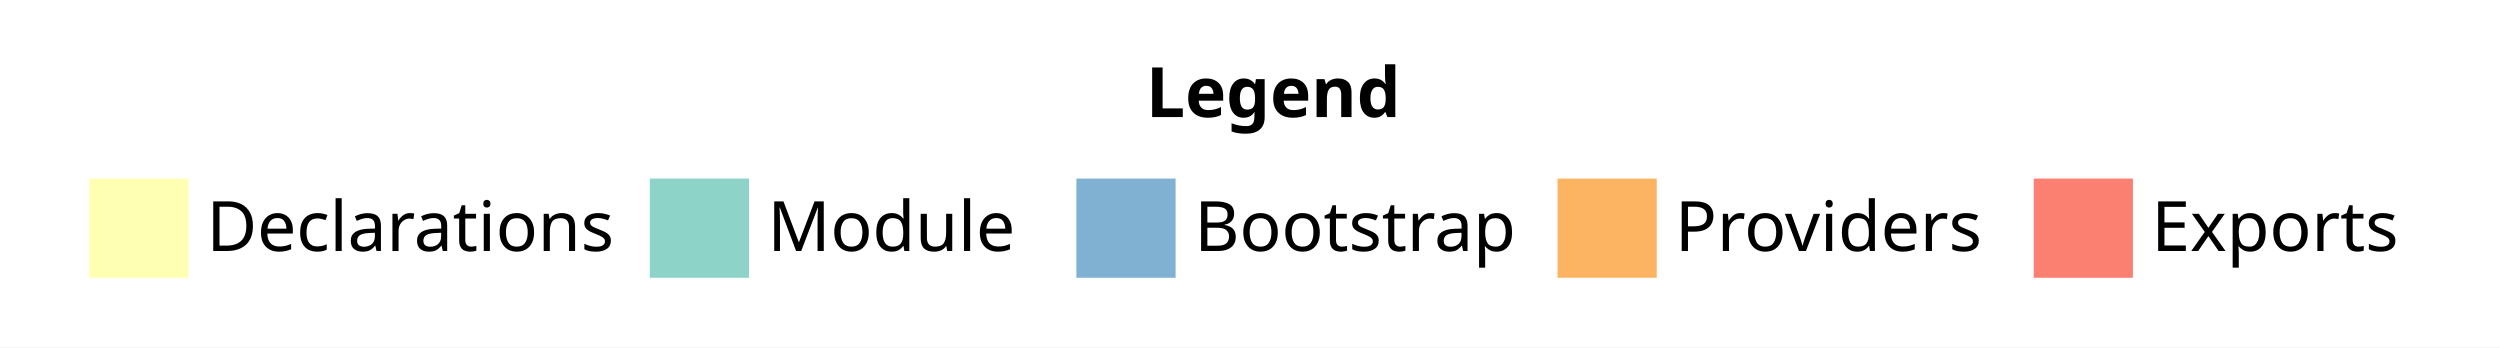
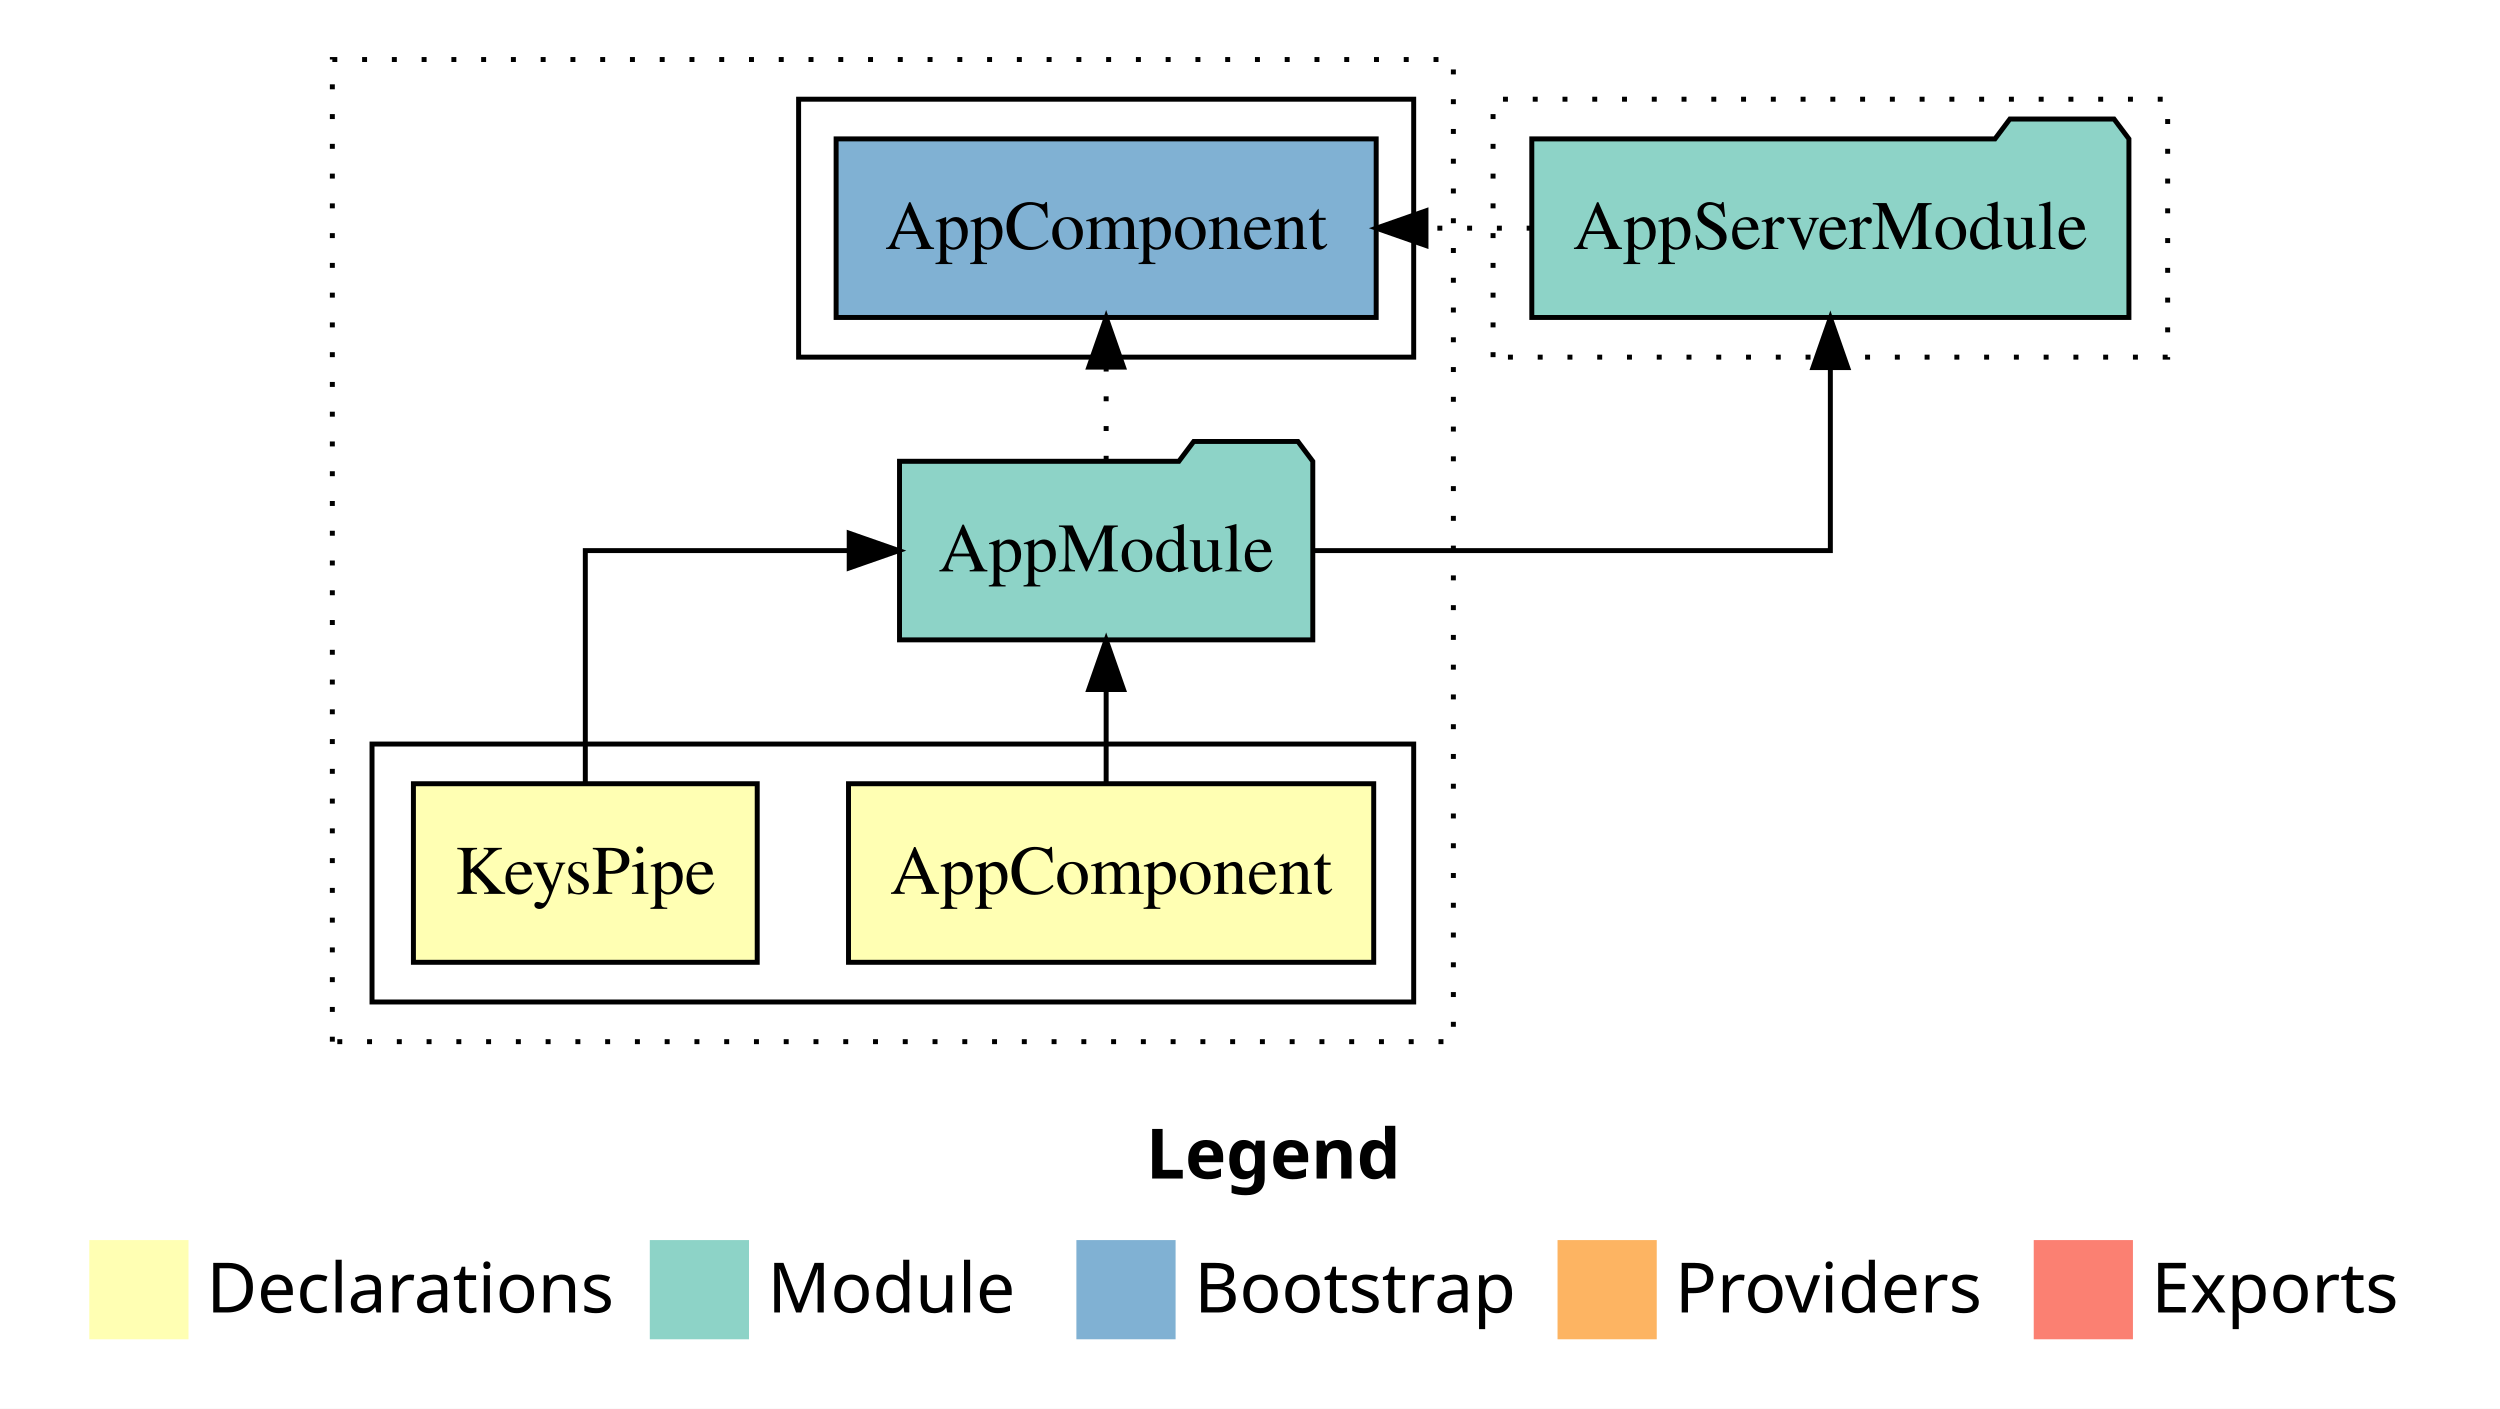
- <svg xmlns="http://www.w3.org/2000/svg" width="504pt" height="70pt" viewBox="0.00 0.00 504.00 70.00">
-   <g id="graph0" class="graph" transform="scale(1 1) rotate(0) translate(4 66)">
-     <polygon fill="#ffffff" stroke="transparent" points="-4,4 -4,-66 500,-66 500,4 -4,4" />
+ <svg xmlns="http://www.w3.org/2000/svg" width="504pt" height="284pt" viewBox="0.00 0.00 504.00 284.00">
+   <g id="graph0" class="graph" transform="scale(1 1) rotate(0) translate(4 280)">
+     <polygon fill="#ffffff" stroke="transparent" points="-4,4 -4,-280 500,-280 500,4 -4,4" />
    <text text-anchor="start" x="227.009" y="-42.4" font-family="sans-serif" font-weight="bold" font-size="14.00" fill="#000000">Legend</text>
    <polygon fill="#ffffb3" stroke="transparent" points="14,-10 14,-30 34,-30 34,-10 14,-10" />
    <text text-anchor="start" x="37.629" y="-15.4" font-family="sans-serif" font-size="14.00" fill="#000000">  Declarations</text>
    <polygon fill="#8dd3c7" stroke="transparent" points="127,-10 127,-30 147,-30 147,-10 127,-10" />
    <text text-anchor="start" x="150.725" y="-15.4" font-family="sans-serif" font-size="14.00" fill="#000000">  Module</text>
    <polygon fill="#80b1d3" stroke="transparent" points="213,-10 213,-30 233,-30 233,-10 213,-10" />
    <text text-anchor="start" x="236.781" y="-15.4" font-family="sans-serif" font-size="14.00" fill="#000000">  Bootstrap</text>
    <polygon fill="#fdb462" stroke="transparent" points="310,-10 310,-30 330,-30 330,-10 310,-10" />
    <text text-anchor="start" x="333.673" y="-15.4" font-family="sans-serif" font-size="14.00" fill="#000000">  Providers</text>
    <polygon fill="#fb8072" stroke="transparent" points="406,-10 406,-30 426,-30 426,-10 406,-10" />
    <text text-anchor="start" x="429.726" y="-15.4" font-family="sans-serif" font-size="14.00" fill="#000000">  Exports</text>
+     <g id="clust1" class="cluster">
+       <polygon fill="none" stroke="#000000" stroke-dasharray="1,5" points="63,-70 63,-268 289,-268 289,-70 63,-70" />
+     </g>
+     <g id="clust2" class="cluster">
+       <polygon fill="none" stroke="#000000" points="71,-78 71,-130 281,-130 281,-78 71,-78" />
+     </g>
+     <g id="clust7" class="cluster">
+       <polygon fill="none" stroke="#000000" points="157,-208 157,-260 281,-260 281,-208 157,-208" />
+     </g>
+     <g id="clust9" class="cluster">
+       <polygon fill="none" stroke="#000000" stroke-dasharray="1,5" points="297,-208 297,-260 433,-260 433,-208 297,-208" />
+     </g>
+     <g id="node1" class="node">
+       <polygon fill="#ffffb3" stroke="#000000" points="272.94,-122 167.06,-122 167.06,-86 272.94,-86 272.94,-122" />
+       <text text-anchor="middle" x="220" y="-99.8" font-family="Times,serif" font-size="14.00" fill="#000000">AppComponent</text>
+     </g>
+     <g id="node3" class="node">
+       <polygon fill="#8dd3c7" stroke="#000000" points="260.657,-187 257.657,-191 236.657,-191 233.657,-187 177.343,-187 177.343,-151 260.657,-151 260.657,-187" />
+       <text text-anchor="middle" x="219" y="-164.8" font-family="Times,serif" font-size="14.00" fill="#000000">AppModule</text>
+     </g>
+     <g id="edge1" class="edge">
+       <path fill="none" stroke="#000000" d="M219,-122.106C219,-122.106 219,-140.991 219,-140.991" />
+       <polygon fill="#000000" stroke="#000000" points="215.5,-140.991 219,-150.991 222.5,-140.991 215.5,-140.991" />
+     </g>
+     <g id="node2" class="node">
+       <polygon fill="#ffffb3" stroke="#000000" points="148.655,-122 79.346,-122 79.346,-86 148.655,-86 148.655,-122" />
+       <text text-anchor="middle" x="114" y="-99.8" font-family="Times,serif" font-size="14.00" fill="#000000">KeysPipe</text>
+     </g>
+     <g id="edge2" class="edge">
+       <path fill="none" stroke="#000000" d="M114,-122.106C114,-141.339 114,-169 114,-169 114,-169 167.2,-169 167.2,-169" />
+       <polygon fill="#000000" stroke="#000000" points="167.2,-172.5 177.2,-169 167.2,-165.5 167.2,-172.5" />
+     </g>
+     <g id="node4" class="node">
+       <polygon fill="#80b1d3" stroke="#000000" points="273.439,-252 164.561,-252 164.561,-216 273.439,-216 273.439,-252" />
+       <text text-anchor="middle" x="219" y="-229.8" font-family="Times,serif" font-size="14.00" fill="#000000">AppComponent </text>
+     </g>
+     <g id="edge3" class="edge">
+       <path fill="none" stroke="#000000" stroke-dasharray="1,5" d="M219,-187.106C219,-187.106 219,-205.991 219,-205.991" />
+       <polygon fill="#000000" stroke="#000000" points="215.5,-205.991 219,-215.991 222.5,-205.991 215.5,-205.991" />
+     </g>
+     <g id="node5" class="node">
+       <polygon fill="#8dd3c7" stroke="#000000" points="425.19,-252 422.19,-256 401.19,-256 398.19,-252 304.81,-252 304.81,-216 425.19,-216 425.19,-252" />
+       <text text-anchor="middle" x="365" y="-229.8" font-family="Times,serif" font-size="14.00" fill="#000000">AppServerModule</text>
+     </g>
+     <g id="edge4" class="edge">
+       <path fill="none" stroke="#000000" d="M260.838,-169C303.981,-169 365,-169 365,-169 365,-169 365,-205.894 365,-205.894" />
+       <polygon fill="#000000" stroke="#000000" points="361.5,-205.894 365,-215.894 368.5,-205.894 361.5,-205.894" />
+     </g>
+     <g id="edge5" class="edge">
+       <path fill="none" stroke="#000000" stroke-dasharray="1,5" d="M304.773,-234C304.773,-234 283.475,-234 283.475,-234" />
+       <polygon fill="#000000" stroke="#000000" points="283.475,-230.5 273.475,-234 283.475,-237.5 283.475,-230.5" />
+     </g>
  </g>
</svg>
